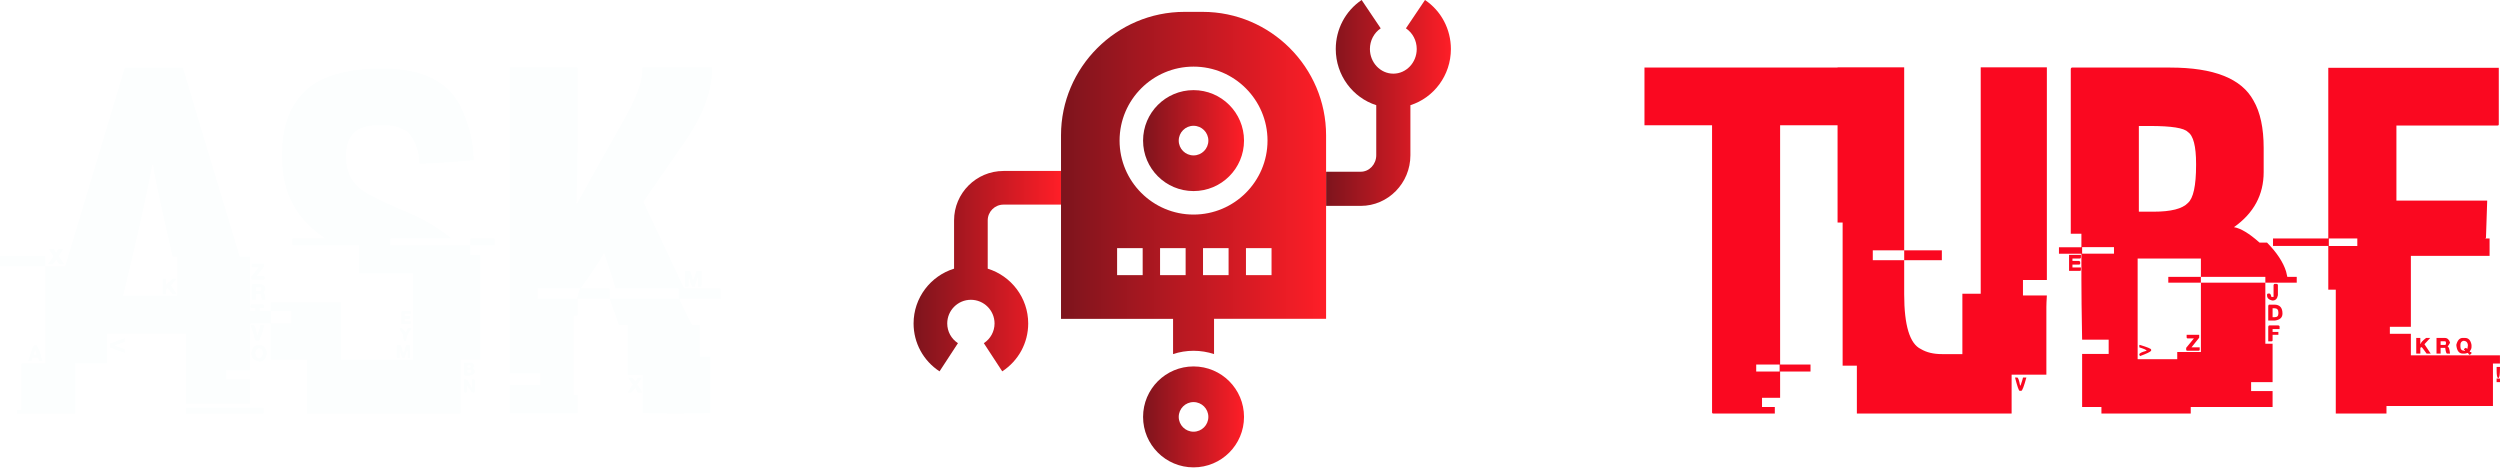
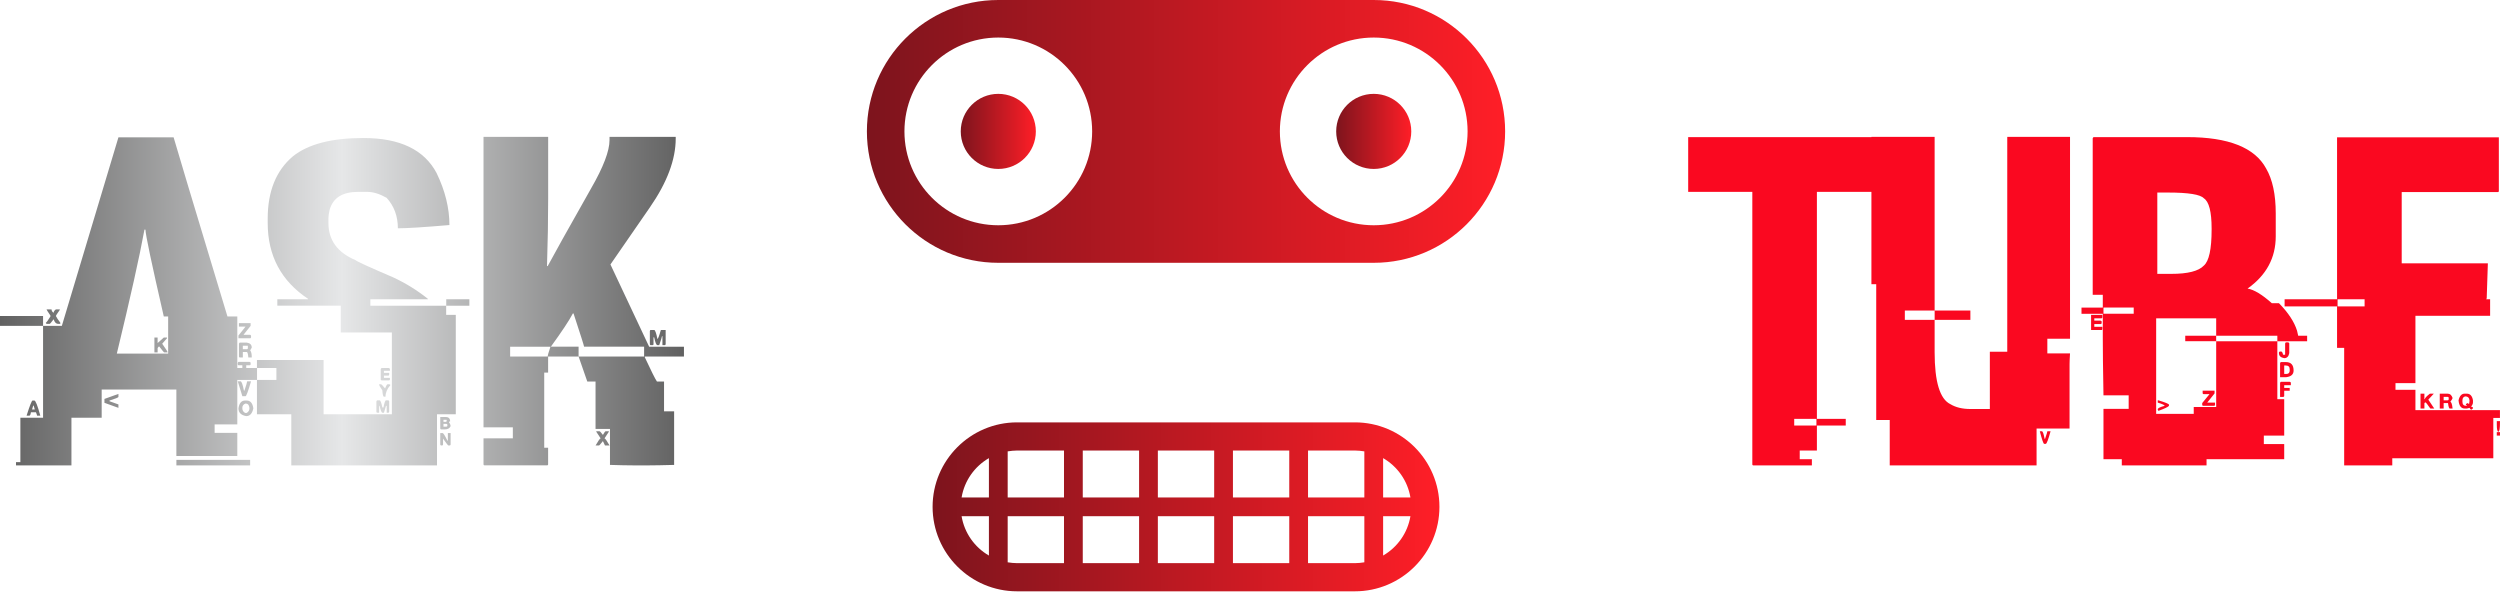
- <svg xmlns="http://www.w3.org/2000/svg" width="502.45" height="93.932" viewBox="0 0 259.967 48.6" class="looka-1j8o68f">
-   <defs id="SvgjsDefs3759">
-     <linearGradient id="SvgjsLinearGradient3766">
-       <stop id="SvgjsStop3767" stop-color="#7d141d" offset="0" />
-       <stop id="SvgjsStop3768" stop-color="#ff1e27" offset="1" />
+ <svg xmlns="http://www.w3.org/2000/svg" width="502.45" height="118.842" viewBox="0 0 273.967 64.8" class="looka-1j8o68f">
+   <defs id="SvgjsDefs6867">
+     <linearGradient id="SvgjsLinearGradient6874">
+       <stop id="SvgjsStop6875" stop-color="#616161" offset="0" />
+       <stop id="SvgjsStop6876" stop-color="#e6e7e8" offset="0.5" />
+       <stop id="SvgjsStop6877" stop-color="#616161" offset="1" />
+     </linearGradient>
+     <linearGradient id="SvgjsLinearGradient6878">
+       <stop id="SvgjsStop6879" stop-color="#7d141d" offset="0" />
+       <stop id="SvgjsStop6880" stop-color="#ff1e27" offset="1" />
    </linearGradient>
  </defs>
-   <g id="SvgjsG3760" featurekey="nameLeftFeature-0" transform="matrix(2.570576,0,0,2.570576,1.631699,-8.412694)" fill="#fcfefe">
+   <g id="SvgjsG6868" featurekey="nameLeftFeature-0" transform="matrix(2.570576,0,0,2.570576,1.631699,-0.4126942)" fill="url(#SvgjsLinearGradient6874)">
    <path d="M4.414 6.016 l2.353 0 c0.033 0.137 0.798 2.682 2.295 7.637 l0.42 0 l0 4.6 l-0.967 0 l0 0.361 l0.967 0 l0 0.986 l-2.598 0 l0 -2.832 l-3.184 0 l0 1.201 l-1.289 0 l0 2.031 l-2.363 0 l0 -0.137 l0.186 0 l0 -1.895 l0.967 0 l0 -3.916 l0.801 0 z M5.518 9.951 l0 0.029 c-0.202 1.107 -0.592 2.858 -1.172 5.254 l2.188 0 l0 -1.582 l-0.186 0 c-0.521 -2.266 -0.781 -3.499 -0.781 -3.701 l-0.049 0 z M1.348 13.35 l0.215 0 c0 0.059 0.029 0.107 0.088 0.146 c0.007 -0.059 0.039 -0.107 0.098 -0.146 l0.166 0 l0 0.02 c-0.111 0.156 -0.166 0.244 -0.166 0.264 c0.026 0.059 0.088 0.153 0.186 0.283 l0 0.049 l-0.088 0 c-0.091 0 -0.156 -0.065 -0.195 -0.195 c-0.098 0.13 -0.153 0.195 -0.166 0.195 l-0.117 0 c-0.033 0 -0.049 -0.016 -0.049 -0.049 c0.02 0 0.085 -0.088 0.195 -0.264 l0 -0.039 c-0.111 -0.163 -0.166 -0.251 -0.166 -0.264 z M-0.635 13.633 l1.836 0 l0 0.42 l-1.836 0 l0 -0.42 z M9.551 13.936 l0.498 -0 l0 0.117 l-0.303 0.381 l0.283 0 c0.026 0.007 0.039 0.023 0.039 0.049 l0 0.049 c0 0.033 -0.013 0.049 -0.039 0.049 l-0.498 0 l0 -0.117 l0.303 -0.381 l-0.283 0 l0 -0.146 z M5.947 14.551 l0.137 -0 l0 0.234 l0.264 -0.234 l0.137 0 l0 0.029 l-0.205 0.234 c0.156 0.221 0.234 0.345 0.234 0.371 l-0.146 0 c-0.013 0 -0.085 -0.085 -0.215 -0.254 c-0.02 0 -0.042 0.023 -0.068 0.068 l0 0.186 l-0.137 0 l0 -0.635 z M9.6 14.766 l0.283 0 c0.143 0.02 0.215 0.091 0.215 0.215 l-0.068 0.117 c0.046 0.052 0.068 0.146 0.068 0.283 l0 0.02 l-0.146 0 c-0.013 -0.156 -0.036 -0.234 -0.068 -0.234 l-0.166 0 l0 0.234 l-0.117 0 c-0.033 0 -0.049 -0.016 -0.049 -0.049 l0 -0.537 c0.007 -0.033 0.023 -0.049 0.049 -0.049 z M9.717 14.902 l0 0.146 l0.166 0 c0.033 0 0.049 -0.016 0.049 -0.049 l0 -0.098 l-0.215 0 z M9.551 15.586 l0.449 -0 c0.033 0.007 0.049 0.023 0.049 0.049 l0 0.049 c0 0.033 -0.016 0.049 -0.049 0.049 l-0.137 0 l0 0.498 l-0.166 0 l0 -0.498 l-0.146 0 c-0.033 0 -0.049 -0.016 -0.049 -0.049 l0 -0.049 c0.007 -0.033 0.023 -0.049 0.049 -0.049 z M9.502 16.416 l0.117 0 c0.046 0 0.094 0.133 0.146 0.4 l0.02 0 c0.078 -0.234 0.117 -0.368 0.117 -0.4 l0.166 0 c-0.124 0.423 -0.202 0.635 -0.234 0.635 l-0.137 0 z M4.414 16.953 l0 0.127 c0 0.026 -0.127 0.078 -0.381 0.156 l0 0.029 l0.381 0.137 l0 0.146 l-0.596 -0.215 l0 -0.166 z M0.752 17.236 l0.078 0 c0.052 0 0.137 0.215 0.254 0.645 l-0.137 0 c0 -0.013 -0.016 -0.062 -0.049 -0.146 l-0.215 0 c-0.013 0.098 -0.036 0.146 -0.068 0.146 l-0.117 0 c0.137 -0.43 0.221 -0.645 0.254 -0.645 z M9.815 17.236 l0.068 0 c0.156 0 0.251 0.111 0.283 0.332 c-0.046 0.221 -0.146 0.332 -0.303 0.332 c-0.221 -0.039 -0.332 -0.15 -0.332 -0.332 c0.033 -0.221 0.127 -0.332 0.283 -0.332 z M9.697 17.549 l0 0.02 c0 0.085 0.039 0.15 0.117 0.195 l0.068 0 c0.078 -0.046 0.117 -0.111 0.117 -0.195 l0 -0.02 c-0.013 -0.124 -0.068 -0.186 -0.166 -0.186 c-0.091 0.033 -0.137 0.094 -0.137 0.186 z M0.781 17.451 c-0.033 0.104 -0.049 0.16 -0.049 0.166 l0.117 0 l-0.049 -0.166 l-0.02 0 z M6.885 19.766 l3.144 0 l0 0.234 l-3.144 0 l0 -0.234 z M14.863 6.045 c1.55 0 2.588 0.498 3.115 1.494 c0.365 0.755 0.547 1.494 0.547 2.217 l-0.02 0 c-1.061 0.091 -1.787 0.137 -2.178 0.137 c0 -0.514 -0.16 -0.947 -0.479 -1.299 c-0.299 -0.169 -0.576 -0.254 -0.83 -0.254 l-0.391 0 c-0.664 0 -1.068 0.257 -1.211 0.771 c-0.033 0.15 -0.049 0.267 -0.049 0.352 l0 0.205 c0 0.729 0.384 1.256 1.152 1.582 c0.065 0.059 0.599 0.303 1.602 0.732 c0.534 0.247 1.029 0.553 1.484 0.918 l0 0.02 l-2.451 0 l0 0.273 l3.232 0 l0 0.391 l0.41 0 l0 4.238 l-0.801 0 l0 2.178 l-6.211 0 l0 -2.178 l-1.465 0 l0 -1.465 l0.83 0 l0 -0.508 l-0.83 0 l0 -0.342 l2.842 0 l0 2.314 l2.91 0 l0 -3.486 l-2.178 0 l0 -1.143 l-2.705 0 l0 -0.273 l1.309 0 l0 -0.02 c-1.146 -0.762 -1.719 -1.839 -1.719 -3.232 l0 -0.186 c0 -1.165 0.358 -2.051 1.074 -2.656 c0.651 -0.521 1.654 -0.781 3.008 -0.781 z M18.389 12.92 l0.986 0 l0 0.273 l-0.986 0 l0 -0.273 z M9.385 15.85 l0.938 0 l0 0.508 l-0.938 0 l0 -0.508 z M15.645 15.85 l0.293 -0 c0.033 0.007 0.049 0.023 0.049 0.049 l0 0.068 l-0.254 0 l0 0.088 l0.225 0 l0 0.068 c0 0.033 -0.013 0.049 -0.039 0.049 l-0.186 0 l0 0.098 l0.254 0 l0 0.068 c0 0.026 -0.016 0.039 -0.049 0.039 l-0.293 0 c-0.033 0 -0.049 -0.013 -0.049 -0.039 l0 -0.439 c0.007 -0.033 0.023 -0.049 0.049 -0.049 z M15.527 16.543 l0.088 0 c0.013 0 0.068 0.059 0.166 0.176 c0.046 -0.117 0.081 -0.176 0.107 -0.176 l0.068 0 c0.033 0 0.049 0.013 0.049 0.039 c-0.137 0.156 -0.205 0.319 -0.205 0.488 l-0.068 0 c-0.033 0 -0.055 -0.091 -0.068 -0.273 c-0.091 -0.124 -0.137 -0.208 -0.137 -0.254 z M15.459 17.227 l0.088 -0 c0.039 0 0.078 0.101 0.117 0.303 l0.049 0 c0.039 -0.202 0.075 -0.303 0.107 -0.303 l0.098 0 c0.026 0.007 0.039 0.023 0.039 0.049 l0 0.43 c0 0.033 -0.013 0.049 -0.039 0.049 l-0.068 0 l0 -0.293 l-0.029 0 l-0.088 0.293 l-0.068 0 c-0.033 0 -0.072 -0.098 -0.117 -0.293 l-0.02 0 l0 0.293 l-0.068 0 c-0.033 0 -0.049 -0.016 -0.049 -0.049 l0 -0.43 c0.007 -0.033 0.023 -0.049 0.049 -0.049 z M18.135 17.939 l0.234 0 c0.124 0 0.186 0.062 0.186 0.186 c-0.033 0 -0.049 0.013 -0.049 0.039 c0.046 0.059 0.068 0.114 0.068 0.166 c-0.039 0.091 -0.124 0.137 -0.254 0.137 l-0.137 0 c-0.033 0 -0.049 -0.016 -0.049 -0.049 l0 -0.479 z M18.271 18.057 l0 0.088 l0.098 0 c0.026 0 0.039 -0.016 0.039 -0.049 l0 -0.039 l-0.137 0 z M18.271 18.232 l0 0.117 l0.117 0 c0.033 0 0.049 -0.016 0.049 -0.049 l0 -0.02 c0 -0.033 -0.016 -0.049 -0.049 -0.049 l-0.117 0 z M18.135 18.623 l0.098 0 c0.033 0 0.101 0.107 0.205 0.322 l0.02 0 l0 -0.322 l0.117 0 l0 0.479 c0 0.033 -0.016 0.049 -0.049 0.049 l-0.049 0 c-0.013 0 -0.088 -0.098 -0.225 -0.293 l0 0.244 c0 0.033 -0.016 0.049 -0.049 0.049 l-0.02 0 c-0.033 0 -0.049 -0.016 -0.049 -0.049 l0 -0.479 z M19.98 5.996 l2.754 -0 l0 2.637 c0 0.879 -0.016 1.826 -0.049 2.842 l0 0.029 l0.029 0 c0.228 -0.43 0.846 -1.536 1.855 -3.32 c0.521 -0.905 0.781 -1.589 0.781 -2.051 l0 -0.137 l2.822 0 l0 0.068 c0 0.898 -0.368 1.878 -1.103 2.939 l-1.68 2.432 l1.65 3.506 l1.484 0 l0 0.42 l-1.67 0 l0 0.029 c0.267 0.573 0.439 0.918 0.518 1.035 l0.303 0 l0 1.27 l0.43 0 l0 2.285 c-0.482 0.013 -0.837 0.02 -1.065 0.02 l-0.684 0 c-0.241 0 -0.57 -0.007 -0.986 -0.02 l0 -1.533 l-0.615 0 l0 -2.022 l-0.352 0 l-0.371 -1.065 l2.793 0 l0 -0.42 l-2.559 0 c0 -0.033 -0.15 -0.505 -0.449 -1.416 l-0.029 0 c-0.156 0.299 -0.469 0.771 -0.938 1.416 l1.182 0 l0 0.42 l-1.299 0 l0 0.684 l-0.166 0 l0 3.203 l0.166 0 l0 0.703 c0 0.033 -0.016 0.049 -0.049 0.049 l-2.656 0 c-0.033 0 -0.049 -0.016 -0.049 -0.049 l0 -1.103 l1.25 0 l0 -0.469 l-1.25 0 l0 -12.383 z M27.109 14.229 l0.146 0 c0.039 0 0.085 0.127 0.137 0.381 c0.026 0 0.075 -0.127 0.146 -0.381 l0.205 0 l0 0.596 c0 0.033 -0.013 0.049 -0.039 0.049 l-0.098 0 l0 -0.381 l-0.02 0 c0 0.026 -0.039 0.153 -0.117 0.381 l-0.078 0 c-0.046 0 -0.091 -0.111 -0.137 -0.332 l-0.029 0 l0 0.283 c0 0.033 -0.013 0.049 -0.039 0.049 l-0.078 0 c-0.026 0 -0.039 -0.016 -0.039 -0.049 l0 -0.547 c0 -0.033 0.013 -0.049 0.039 -0.049 z M21.113 14.941 l0 0.42 l1.602 0 c0 -0.052 0.039 -0.192 0.117 -0.42 l-1.719 0 z M24.785 18.545 l0.137 0 c0.02 0 0.068 0.052 0.146 0.156 c0.059 -0.104 0.098 -0.156 0.117 -0.156 l0.137 0 l0 0.02 l-0.186 0.283 c0.033 0.007 0.104 0.107 0.215 0.303 l-0.195 0 l-0.088 -0.186 c-0.098 0.124 -0.153 0.186 -0.166 0.186 l-0.146 0 c0.111 -0.195 0.182 -0.296 0.215 -0.303 l-0.186 -0.283 l0 -0.02 z" />
  </g>
-   <g id="SvgjsG3761" featurekey="inlineSymbolFeature-0" transform="matrix(0.6109135,0,0,0.6109135,92.39079,-6.24598)" fill="url(#SvgjsLinearGradient3766)">
-     <g display="none">
-       <rect x="-627.879" y="-525.155" display="inline" fill="url(#SvgjsLinearGradient3766)" width="1286.936" height="912.422" />
-     </g>
+   <g id="SvgjsG6869" featurekey="inlineSymbolFeature-0" transform="matrix(1.028571,0,0,1.028571,78.54286,-21.6)" fill="url(#SvgjsLinearGradient6878)">
    <g>
-       <path fill="url(#SvgjsLinearGradient3766)" d="M91.323,10.224l-3.246,4.824c1.15,0.774,1.838,2.089,1.838,3.516c0,2.314-1.786,4.198-3.98,4.198   c-2.199,0-3.988-1.883-3.988-4.198c0-1.427,0.688-2.741,1.838-3.516l-3.246-4.824c-2.76,1.857-4.406,4.975-4.406,8.34   c0,4.486,2.903,8.292,6.892,9.562v8.518c0,1.55-1.186,2.811-2.642,2.811h-5.896v5.814h5.896c4.663,0,8.456-3.869,8.456-8.625   v-8.516c3.988-1.268,6.892-5.075,6.892-9.563C95.729,15.198,94.083,12.08,91.323,10.224z" />
-       <path fill="url(#SvgjsLinearGradient3766)" d="M19.576,39.325c-4.639,0-8.413,3.774-8.413,8.414v8.216c-3.985,1.226-6.892,4.944-6.892,9.329   c0,3.296,1.652,6.343,4.42,8.15l3.133-4.796c-1.143-0.746-1.824-2-1.824-3.354c0-2.223,1.805-4.031,4.023-4.031   c2.223,0,4.031,1.808,4.031,4.031c0,1.354-0.682,2.608-1.824,3.354l3.133,4.796c2.768-1.807,4.42-4.854,4.42-8.15   c0-4.383-2.906-8.1-6.892-9.328v-8.218c0-1.48,1.204-2.685,2.685-2.685h9.79v-5.729H19.576z" />
-       <path d="M53.475,12.244h-3.099c-11.556,0-21.01,9.455-21.01,21.01v6.071v5.729v19.441h19.073v5.998   c1.099-0.359,2.269-0.56,3.487-0.56c1.218,0,2.388,0.2,3.488,0.56v-5.999h19.072V45.267v-5.814v-6.199   C74.486,21.698,65.031,12.244,53.475,12.244z M43.268,57.052h-4.354v-4.594h4.354V57.052z M50.579,57.052h-4.353v-4.594h4.353   V57.052z M57.89,57.052h-4.353v-4.594h4.353V57.052z M51.926,46.746c-6.943,0-12.591-5.648-12.591-12.591   s5.648-12.591,12.591-12.591s12.591,5.648,12.591,12.591S58.868,46.746,51.926,46.746z M65.202,57.052h-4.354v-4.594h4.354V57.052z   " />
-       <path d="M43.335,81.186c0,4.745,3.846,8.591,8.591,8.591s8.591-3.846,8.591-8.591s-3.846-8.591-8.591-8.591   S43.335,76.441,43.335,81.186z M51.926,78.664c1.393,0,2.521,1.129,2.521,2.521s-1.129,2.521-2.521,2.521s-2.521-1.129-2.521-2.521   S50.533,78.664,51.926,78.664z" />
-       <path d="M51.926,25.565c-4.745,0-8.591,3.846-8.591,8.591s3.846,8.591,8.591,8.591s8.591-3.846,8.591-8.591   S56.67,25.565,51.926,25.565z M51.926,36.677c-1.393,0-2.521-1.129-2.521-2.521s1.129-2.522,2.521-2.522s2.522,1.129,2.522,2.522   S53.318,36.677,51.926,36.677z" />
+       <circle cx="30" cy="35" r="4" />
+       <path d="M70,21H30c-7.73,0-14,6.27-14,14s6.27,14,14,14h40c7.73,0,14-6.27,14-14S77.73,21,70,21z M30,45c-5.52,0-10-4.48-10-10   s4.48-10,10-10s10,4.48,10,10S35.52,45,30,45z M70,45c-5.52,0-10-4.48-10-10s4.48-10,10-10s10,4.48,10,10S75.52,45,70,45z" />
+       <circle cx="70" cy="35" r="4" />
+       <path d="M68,66H32c-4.96,0-9,4.04-9,9s4.04,9,9,9h36c4.96,0,9-4.04,9-9S72.96,66,68,66z M29,80.19c-1.52-0.88-2.61-2.4-2.91-4.19   H29V80.19z M29,74h-2.91c0.3-1.79,1.39-3.31,2.91-4.19V74z M37,81h-5c-0.34,0-0.67-0.04-1-0.09V76h6V81z M37,74h-6v-4.91   c0.33-0.05,0.66-0.09,1-0.09h5V74z M45,81h-6v-5h6V81z M45,74h-6v-5h6V74z M53,81h-6v-5h6V81z M53,74h-6v-5h6V74z M61,81h-6v-5h6   V81z M61,74h-6v-5h6V74z M69,80.91C68.67,80.96,68.34,81,68,81h-5v-5h6V80.91z M69,74h-6v-5h5c0.34,0,0.67,0.04,1,0.09V74z    M71,80.19V76h2.91C73.61,77.79,72.52,79.31,71,80.19z M71,74v-4.19c1.52,0.88,2.61,2.4,2.91,4.19H71z" />
    </g>
  </g>
-   <g id="SvgjsG3762" featurekey="nameRightFeature-0" transform="matrix(2.570596,0,0,2.570596,159.3018,-8.413162)" fill="#fa0820">
+   <g id="SvgjsG6870" featurekey="nameRightFeature-0" transform="matrix(2.570596,0,0,2.570596,173.3018,-0.4131618)" fill="#fa0820">
    <path d="M4.551 6.006 l8.203 0 l0 2.334 l-2.715 0 l0 9.678 l1.23 0 l0 0.283 l-1.23 0 l0 1.065 l-0.732 0 l0 0.371 l0.518 0 l0 0.264 l-2.49 0 c-0.033 0 -0.049 -0.016 -0.049 -0.049 l0 -11.611 l-2.734 0 l0 -2.334 z M9.072 18.018 l0 0.283 l0.947 0 l0 -0.283 l-0.947 0 z M12.363 5.996 l2.695 0 l0 7.402 l-1.27 0 l0 0.4 l1.27 0 l0 1.377 c0 1.263 0.225 2.002 0.674 2.217 c0.228 0.137 0.511 0.205 0.85 0.205 l0.83 0 l0 -2.441 l0.742 0 l0 -9.16 l2.676 0 l0 8.604 l-0.967 0 l0 0.625 l0.967 0 c-0.013 0.208 -0.02 0.361 -0.02 0.459 l0 2.744 l-1.406 0 l0 1.572 l-6.26 0 l0 -1.934 l-0.576 0 l0 -5.791 l-0.205 0 l0 -6.279 z M15.059 13.398 l1.523 0 l0 0.4 l-1.523 0 l0 -0.4 z M19.541 18.545 l0.088 0 c0.039 0 0.078 0.107 0.117 0.322 l0.02 0 c0.065 -0.189 0.098 -0.296 0.098 -0.322 l0.137 0 c-0.098 0.358 -0.166 0.537 -0.205 0.537 l-0.068 0 c-0.033 0 -0.094 -0.179 -0.186 -0.537 z M21.846 6.006 l3.975 0 c1.764 0 2.887 0.446 3.369 1.338 c0.273 0.469 0.41 1.107 0.41 1.914 l0 0.977 c0 0.918 -0.4 1.66 -1.201 2.227 c0.273 0.046 0.618 0.254 1.035 0.625 l0.303 0 c0.397 0.404 0.654 0.794 0.771 1.172 c0.033 0.13 0.049 0.202 0.049 0.215 l0.381 0 l0 0.234 l-1.27 0 l0 -0.234 l-2.607 0 l0 -0.742 l-2.559 0 l0 4.072 l1.602 0 l0 -0.293 l0.957 0 l0 -2.803 l2.607 0 l0 2.471 l0.293 0 l0 1.553 l-0.869 0 l0 0.361 l0.869 0 l0 0.645 l-3.311 0 l0 0.264 l-3.613 0 l0 -0.264 l-0.781 0 l0 -2.148 l1.074 0 l0 -0.576 l-1.074 0 c-0.02 -1.094 -0.029 -1.907 -0.029 -2.441 l0 -1.035 l-0.908 0 l0 -0.264 l0.908 0 l0 -0.547 l-0.43 0 l0 -6.67 c0.007 -0.033 0.023 -0.049 0.049 -0.049 z M24.551 8.369 l-0 3.467 l0.596 0 c0.703 0 1.165 -0.117 1.387 -0.352 c0.221 -0.189 0.332 -0.7 0.332 -1.533 l0 -0.049 c0 -0.716 -0.111 -1.146 -0.332 -1.289 c-0.15 -0.163 -0.661 -0.244 -1.533 -0.244 l-0.449 0 z M22.256 13.271 l0 0.264 l1.289 0 l0 -0.264 l-1.289 0 z M21.728 13.584 l0.479 -0 l0 0.098 c0 0.033 -0.016 0.049 -0.049 0.049 l-0.293 0 l0 0.098 l0.264 0 c0.033 0.007 0.049 0.023 0.049 0.049 l0 0.049 c0 0.033 -0.016 0.049 -0.049 0.049 l-0.264 0 l0 0.117 l0.342 0 l0 0.098 c0 0.026 -0.016 0.039 -0.049 0.039 l-0.43 0 l0 -0.645 z M25.742 14.473 l1.318 0 l0 0.234 l-1.318 0 l0 -0.234 z M30.049 14.756 l0.078 -0 c0.033 0.007 0.049 0.023 0.049 0.049 l0 0.41 c-0.026 0.143 -0.098 0.215 -0.215 0.215 c-0.15 -0.026 -0.225 -0.098 -0.225 -0.215 l0 -0.029 c0.007 -0.026 0.023 -0.039 0.049 -0.039 l0.049 0 c0.033 0 0.059 0.046 0.078 0.137 l0.088 0 l0 -0.479 c0.007 -0.033 0.023 -0.049 0.049 -0.049 z M29.834 15.596 l0.195 -0 c0.221 0 0.332 0.12 0.332 0.361 c0 0.163 -0.104 0.257 -0.312 0.283 l-0.264 0 l0 -0.596 c0.007 -0.033 0.023 -0.049 0.049 -0.049 z M29.961 15.742 l0 0.361 l0.088 0 c0.098 0 0.146 -0.049 0.146 -0.146 l0 -0.049 c0 -0.111 -0.055 -0.166 -0.166 -0.166 l-0.068 0 z M29.834 16.436 l0.361 -0 c0.033 0.007 0.049 0.023 0.049 0.049 l0 0.098 l-0.283 0 l0 0.117 l0.234 0 l0 0.117 l-0.234 0 l0 0.215 c0 0.033 -0.016 0.049 -0.049 0.049 l-0.127 0 l0 -0.596 c0.007 -0.033 0.023 -0.049 0.049 -0.049 z M26.484 16.816 l0.508 0 l0 0.117 l-0.312 0.391 l0.332 0 l0 0.088 c0 0.033 -0.016 0.049 -0.049 0.049 l-0.449 0 c-0.033 0 -0.049 -0.016 -0.049 -0.049 l0 -0.068 l0.312 -0.381 l-0.244 0 c-0.033 0 -0.049 -0.016 -0.049 -0.049 l0 -0.098 z M24.57 17.227 l0.029 0 c0.299 0.091 0.449 0.153 0.449 0.186 l0 0.049 c-0.033 0.046 -0.182 0.117 -0.449 0.215 l-0.029 -0.049 l0 -0.02 c0 -0.046 0.098 -0.094 0.293 -0.146 c0 -0.033 -0.098 -0.078 -0.293 -0.137 l0 -0.098 z M32.217 6.016 l6.894 0 l0 2.285 c0 0.033 -0.016 0.049 -0.049 0.049 l-4.092 0 l0 3.037 l3.672 0 l0 0.02 c0 0.091 -0.016 0.586 -0.049 1.484 c-0.013 0 -0.02 0.01 -0.02 0.029 l0.166 0 l0 0.703 l-3.184 0 l0 2.871 l-0.85 0 l0 0.283 l0.85 0 l0 0.869 l3.603 0 l0 0.332 l-0.283 0 l0 1.719 l-4.307 0 l0 0.303 l-2.051 0 l0 -5.01 l-0.303 0 l0 -1.768 l-2.236 0 l0 -0.303 l2.236 0 l0 -6.904 z M32.236 12.92 l0 0.303 l1.152 0 l0 -0.303 l-1.152 0 z M35.771 16.943 l0.166 -0 l0 0.234 l0.02 0 c0 -0.046 0.072 -0.124 0.215 -0.234 l0.166 0 l-0.234 0.254 l0.254 0.381 l-0.166 0 c-0.124 -0.176 -0.192 -0.264 -0.205 -0.264 c-0.033 0.007 -0.049 0.023 -0.049 0.049 l0 0.215 l-0.166 0 l0 -0.635 z M36.592 16.943 l0.332 0 c0.104 0 0.176 0.062 0.215 0.186 c0 0.02 -0.033 0.075 -0.098 0.166 c0.046 0 0.078 0.094 0.098 0.283 l-0.117 0 c-0.033 0 -0.059 -0.078 -0.078 -0.234 l-0.186 0 l0 0.234 l-0.166 0 l0 -0.635 z M37.656 16.943 l0.088 -0 c0.143 0 0.231 0.094 0.264 0.283 l0 0.088 c0 0.052 -0.023 0.107 -0.068 0.166 l0 0.029 c0.046 0 0.068 0.013 0.068 0.039 s-0.023 0.052 -0.068 0.078 c-0.026 0 -0.052 -0.026 -0.078 -0.078 l-0.117 0.029 l-0.088 0 c-0.156 0 -0.244 -0.117 -0.264 -0.352 c0.046 -0.189 0.133 -0.283 0.264 -0.283 z M37.559 17.227 l0 0.068 c0 0.111 0.055 0.166 0.166 0.166 l0.02 0 l0 -0.029 l-0.039 0 l0 -0.02 c0 -0.026 0.023 -0.049 0.068 -0.068 l0.068 0.039 c0 -0.007 0.007 -0.052 0.02 -0.137 c-0.007 -0.124 -0.068 -0.186 -0.186 -0.186 c-0.078 0.02 -0.117 0.075 -0.117 0.166 z M36.758 17.08 l0 0.146 l0.166 0 c0.033 0 0.049 -0.016 0.049 -0.049 l0 -0.049 c0 -0.033 -0.016 -0.049 -0.049 -0.049 l-0.166 0 z M39.023 18.115 l0.137 0 l0 0.029 c0 0.28 -0.023 0.42 -0.068 0.42 s-0.068 -0.101 -0.068 -0.303 l0 -0.146 z M39.023 18.584 l0.137 0 l0 0.146 l-0.137 0 l0 -0.146 z" />
  </g>
</svg>
